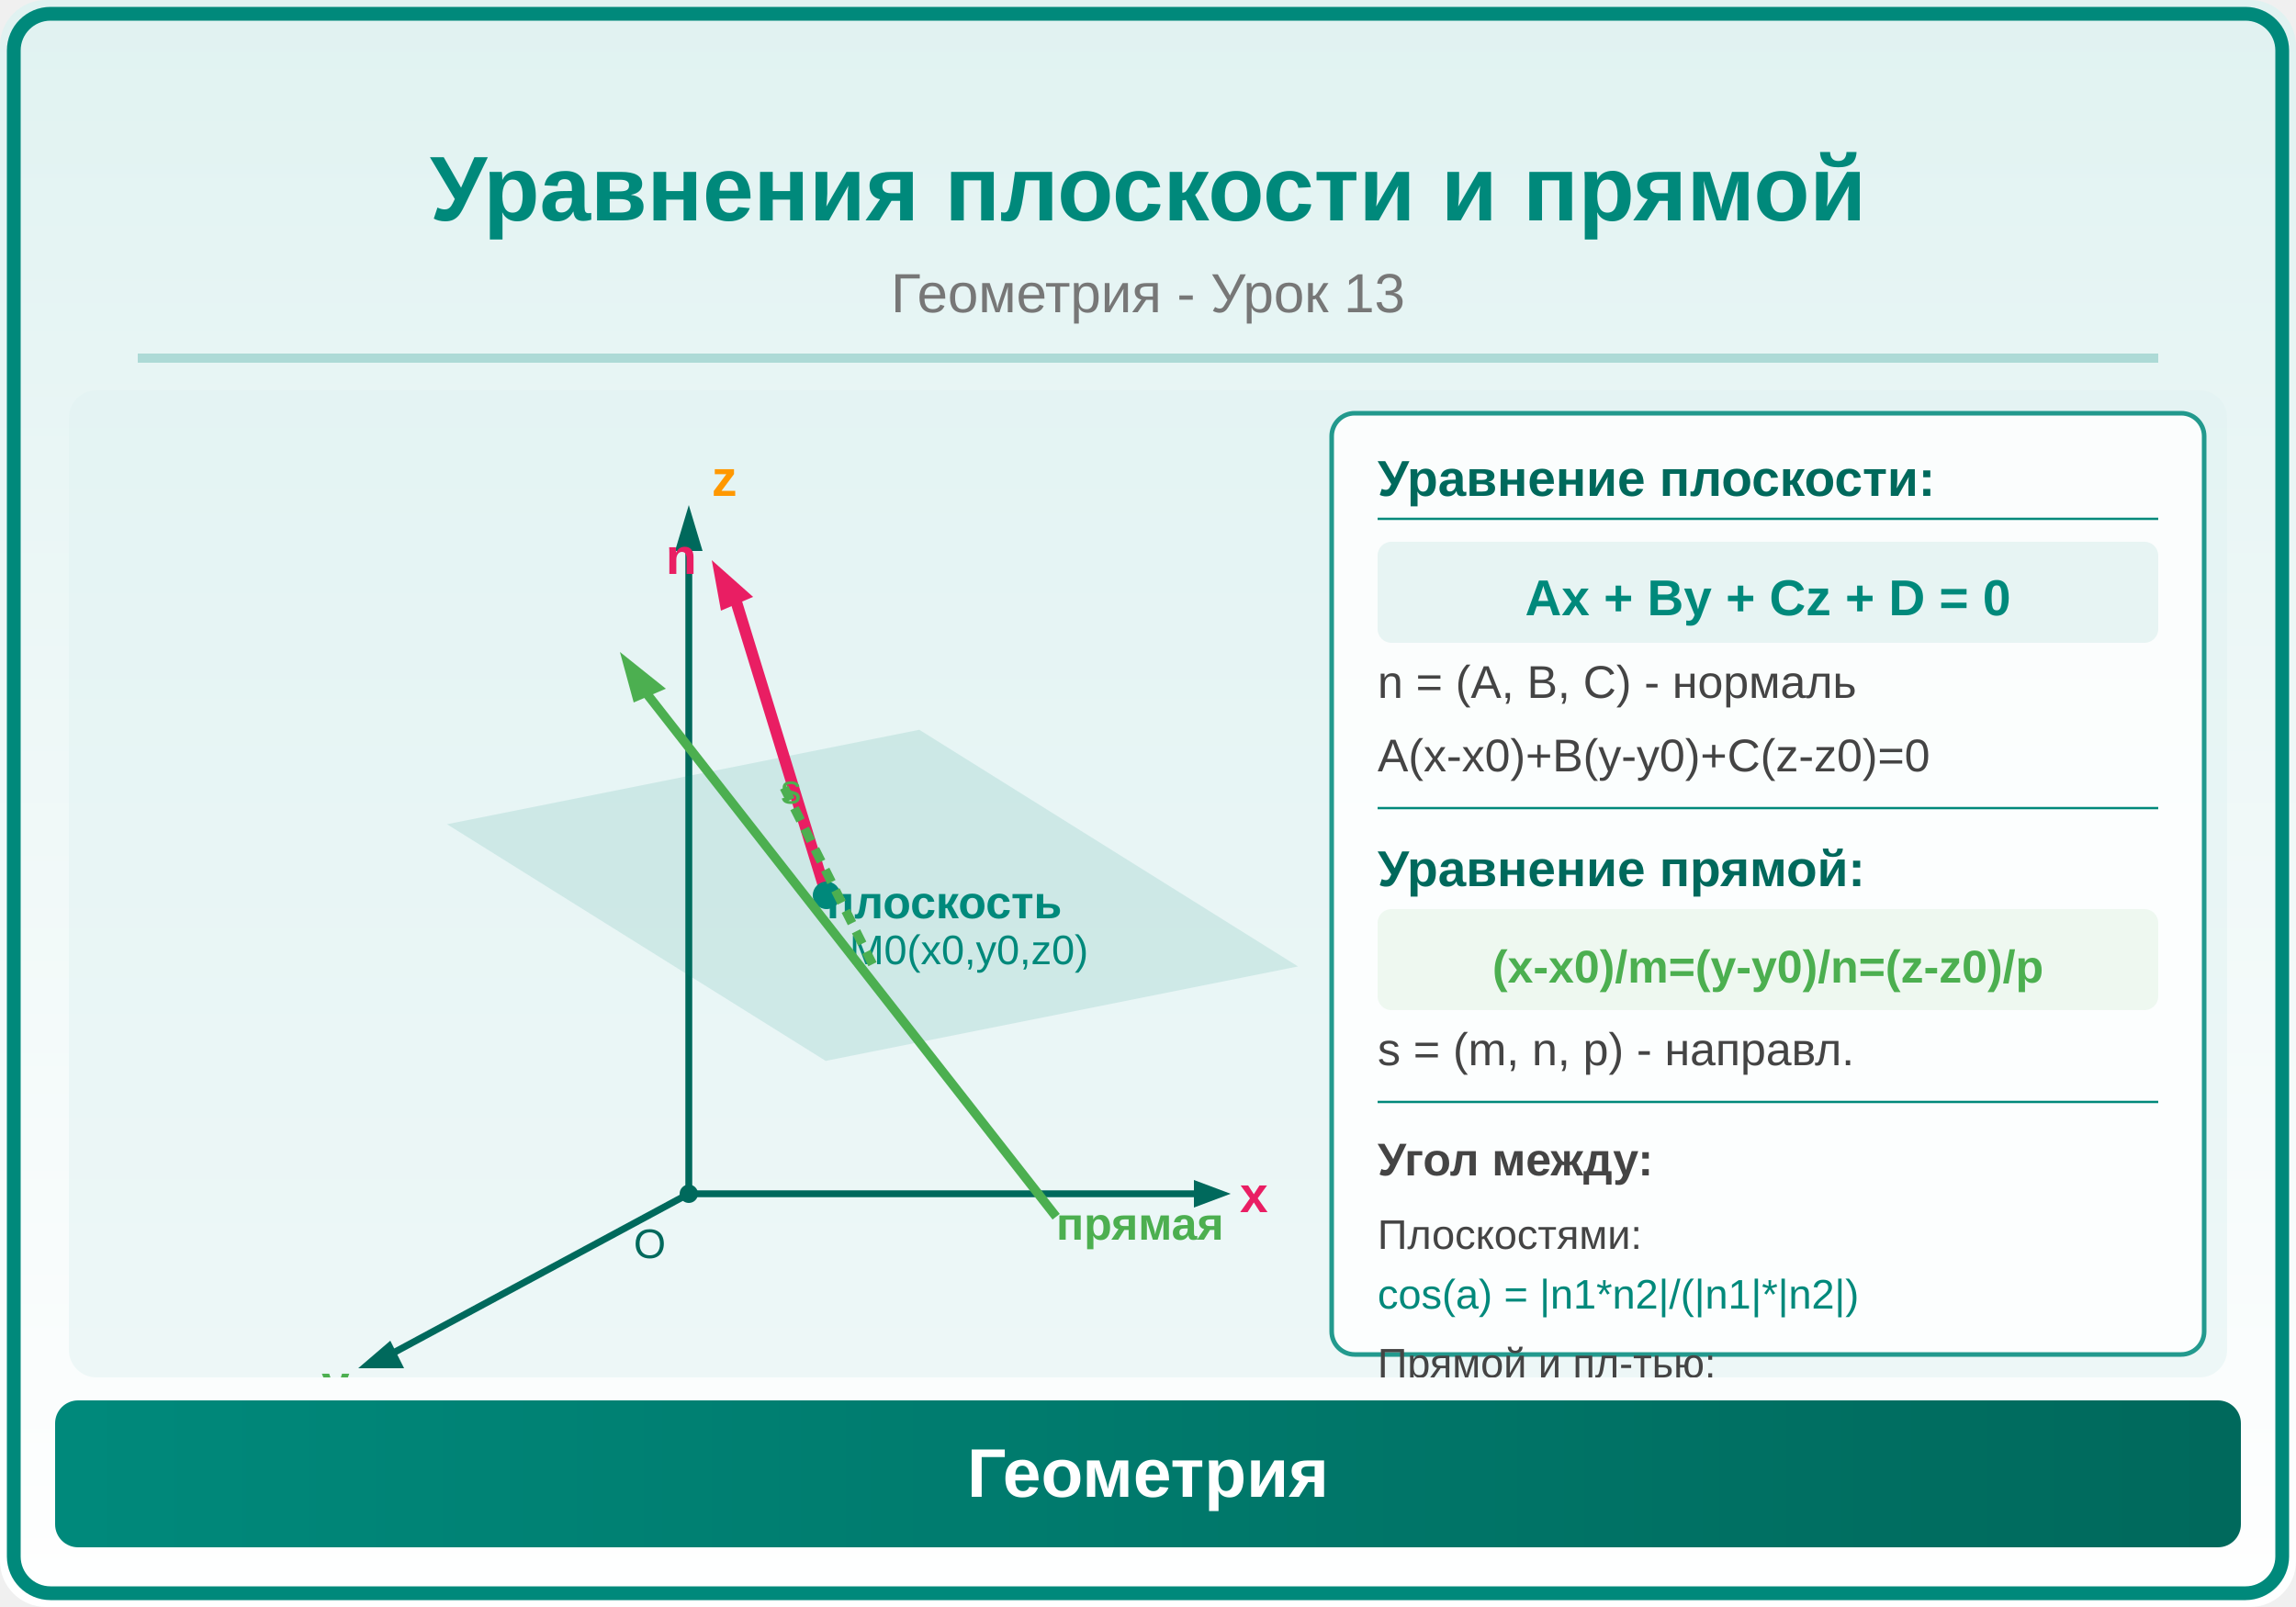
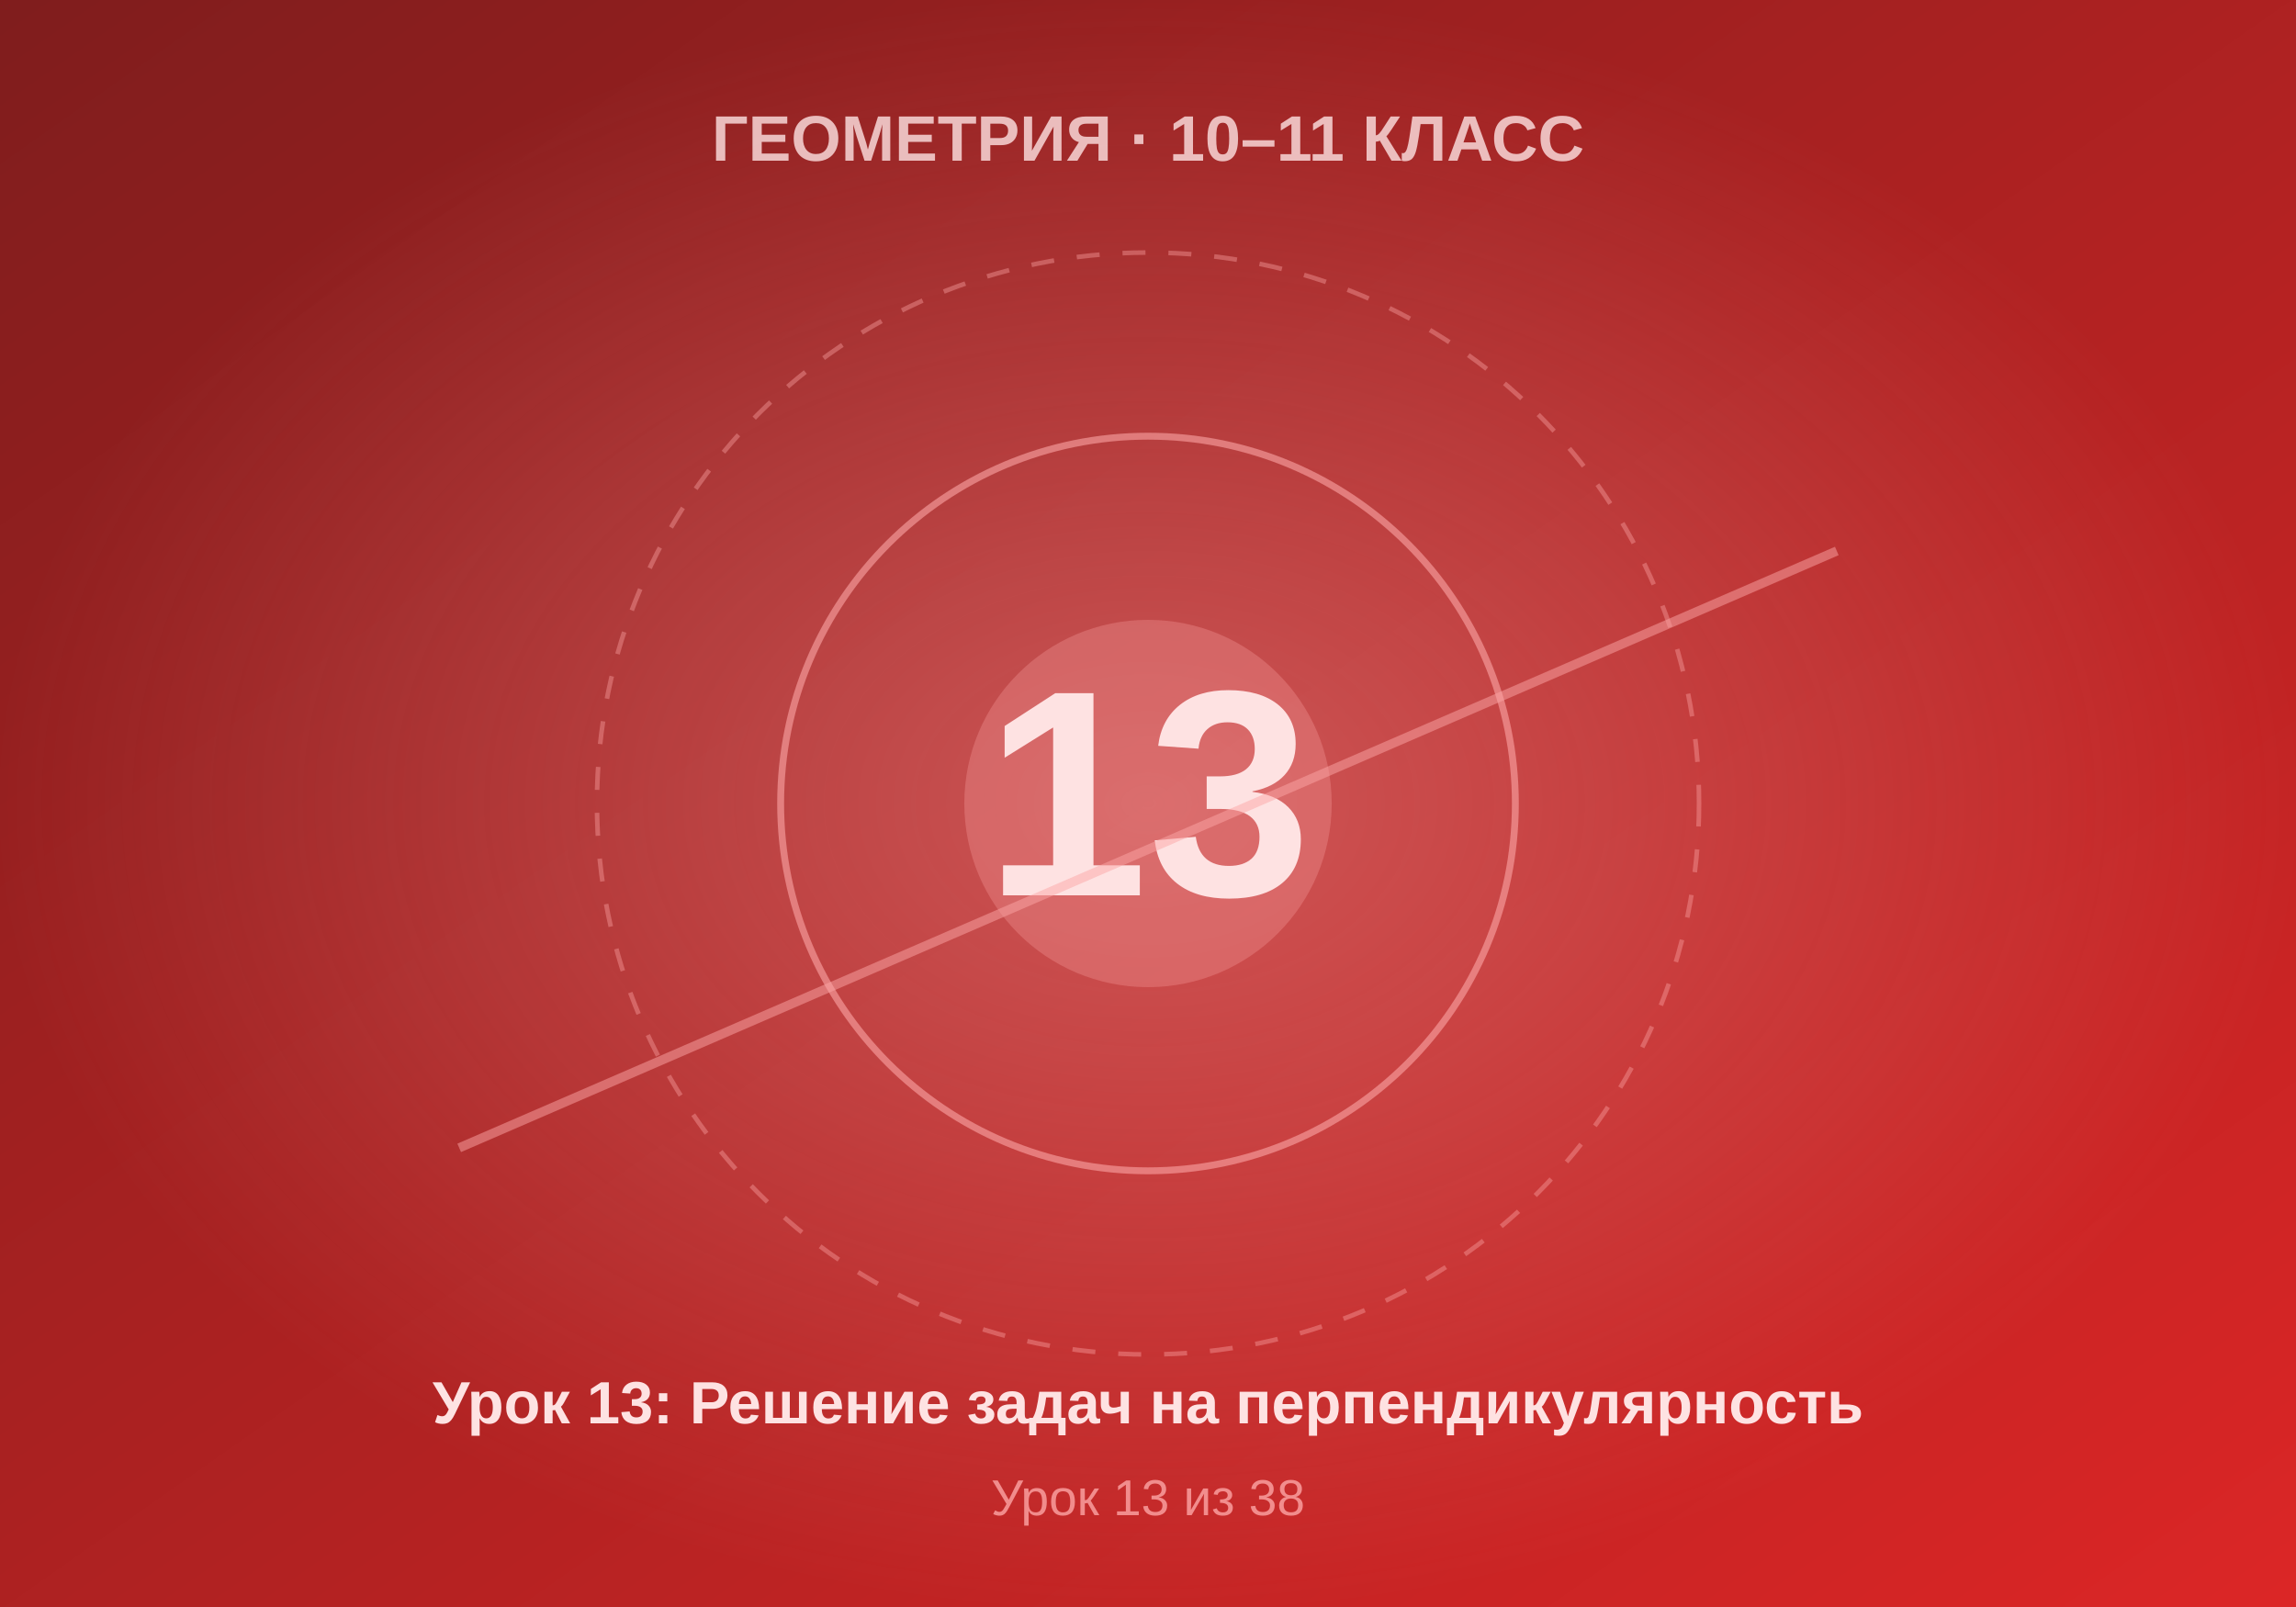
- <svg xmlns="http://www.w3.org/2000/svg" viewBox="0 0 500 350">
+ <svg xmlns="http://www.w3.org/2000/svg" viewBox="0 0 500 350" width="500" height="350">
  <defs>
-     <linearGradient id="bg" x1="0" y1="0" x2="0" y2="1">
-       <stop offset="0%" stop-color="#E0F2F1" />
-       <stop offset="100%" stop-color="#FFFFFF" />
+     <linearGradient id="bgGrad" x1="0%" y1="0%" x2="100%" y2="100%">
+       <stop offset="0%" style="stop-color:#7f1d1d" />
+       <stop offset="100%" style="stop-color:#dc2626" />
    </linearGradient>
-     <linearGradient id="panel" x1="0" y1="0" x2="1" y2="0">
-       <stop offset="0%" stop-color="#00897B" />
-       <stop offset="100%" stop-color="#00695C" />
-     </linearGradient>
+     <radialGradient id="centerGlow" cx="50%" cy="50%" r="50%">
+       <stop offset="0%" style="stop-color:#fca5a5;stop-opacity:0.4" />
+       <stop offset="100%" style="stop-color:#fca5a5;stop-opacity:0" />
+     </radialGradient>
  </defs>
-   <rect width="500" height="350" fill="url(#bg)" rx="10" />
-   <rect x="3" y="3" width="494" height="344" rx="8" fill="none" stroke="#00897B" stroke-width="3" />
-   <text x="250" y="48" font-family="Arial,sans-serif" font-size="20" font-weight="bold" fill="#00897B" text-anchor="middle">Уравнения плоскости и прямой</text>
-   <text x="250" y="68" font-family="Arial,sans-serif" font-size="12" fill="#777" text-anchor="middle">Геометрия - Урок 13</text>
-   <line x1="30" y1="78" x2="470" y2="78" stroke="#00897B" stroke-width="2" opacity="0.25" />
-   <clipPath id="ill">
-     <rect x="15" y="85" width="470" height="215" rx="6" />
-   </clipPath>
-   <g clip-path="url(#ill)">
-     <rect x="15" y="85" width="470" height="215" fill="#E0F2F1" opacity="0.5" />
-     <line x1="150" y1="260" x2="260" y2="260" stroke="#00695C" stroke-width="1.5" />
-     <polygon points="260,257 268,260 260,263" fill="#00695C" />
-     <text x="270" y="264" font-family="Arial,sans-serif" font-size="11" fill="#E91E63" font-weight="bold">x</text>
-     <line x1="150" y1="260" x2="85" y2="295" stroke="#00695C" stroke-width="1.5" />
-     <polygon points="85,292 78,298 88,298" fill="#00695C" />
-     <text x="70" y="305" font-family="Arial,sans-serif" font-size="11" fill="#4CAF50" font-weight="bold">y</text>
-     <line x1="150" y1="260" x2="150" y2="120" stroke="#00695C" stroke-width="1.5" />
-     <polygon points="147,120 150,110 153,120" fill="#00695C" />
-     <text x="155" y="108" font-family="Arial,sans-serif" font-size="11" fill="#FF9800" font-weight="bold">z</text>
-     <circle cx="150" cy="260" r="2" fill="#00695C" />
-     <text x="138" y="274" font-family="Arial,sans-serif" font-size="9" fill="#00695C">O</text>
-     <polygon points="100,180 200,160 280,210 180,230" fill="#00897B" opacity="0.12" stroke="#00897B" stroke-width="2" />
-     <text x="180" y="200" font-family="Arial,sans-serif" font-size="10" fill="#00897B" font-weight="bold">плоскость</text>
-     <line x1="180" y1="195" x2="160" y2="130" stroke="#E91E63" stroke-width="2.5" />
-     <polygon points="157,133 155,122 164,130" fill="#E91E63" />
-     <text x="145" y="125" font-family="Arial,sans-serif" font-size="11" fill="#E91E63" font-weight="bold">n</text>
-     <circle cx="180" cy="195" r="3" fill="#00897B" />
-     <text x="185" y="210" font-family="Arial,sans-serif" font-size="9" fill="#00897B">M0(x0,y0,z0)</text>
-     <line x1="230" y1="265" x2="140" y2="150" stroke="#4CAF50" stroke-width="2" />
-     <polygon points="138,153 135,142 145,150" fill="#4CAF50" />
-     <text x="230" y="270" font-family="Arial,sans-serif" font-size="10" fill="#4CAF50" font-weight="bold">прямая</text>
-     <line x1="190" y1="210" x2="170" y2="170" stroke="#4CAF50" stroke-width="2" stroke-dasharray="3,2" />
-     <text x="170" y="175" font-family="Arial,sans-serif" font-size="9" fill="#4CAF50">s</text>
-     <rect x="290" y="90" width="190" height="205" rx="5" fill="white" opacity="0.85" stroke="#00897B" stroke-width="1" />
-     <text x="300" y="108" font-family="Arial,sans-serif" font-size="11" fill="#00695C" font-weight="bold">Уравнение плоскости:</text>
-     <line x1="300" y1="113" x2="470" y2="113" stroke="#00897B" stroke-width="0.5" />
-     <rect x="300" y="118" width="170" height="22" rx="3" fill="#00897B" opacity="0.08" />
-     <text x="385" y="134" font-family="Arial,sans-serif" font-size="11" fill="#00897B" text-anchor="middle" font-weight="bold">Ax + By + Cz + D = 0</text>
-     <text x="300" y="152" font-family="Arial,sans-serif" font-size="10" fill="#444">n = (A, B, C) - нормаль</text>
-     <text x="300" y="168" font-family="Arial,sans-serif" font-size="10" fill="#444">A(x-x0)+B(y-y0)+C(z-z0)=0</text>
-     <line x1="300" y1="176" x2="470" y2="176" stroke="#00897B" stroke-width="0.5" />
-     <text x="300" y="193" font-family="Arial,sans-serif" font-size="11" fill="#00695C" font-weight="bold">Уравнение прямой:</text>
-     <rect x="300" y="198" width="170" height="22" rx="3" fill="#4CAF50" opacity="0.08" />
-     <text x="385" y="214" font-family="Arial,sans-serif" font-size="10" fill="#4CAF50" text-anchor="middle" font-weight="bold">(x-x0)/m=(y-y0)/n=(z-z0)/p</text>
-     <text x="300" y="232" font-family="Arial,sans-serif" font-size="10" fill="#444">s = (m, n, p) - направл.</text>
-     <line x1="300" y1="240" x2="470" y2="240" stroke="#00897B" stroke-width="0.5" />
-     <text x="300" y="256" font-family="Arial,sans-serif" font-size="10" fill="#444" font-weight="bold">Угол между:</text>
-     <text x="300" y="272" font-family="Arial,sans-serif" font-size="9" fill="#444">Плоскостями:</text>
-     <text x="300" y="285" font-family="Arial,sans-serif" font-size="9" fill="#00897B">cos(a) = |n1*n2|/(|n1|*|n2|)</text>
-     <text x="300" y="300" font-family="Arial,sans-serif" font-size="9" fill="#444">Прямой и пл-тью:</text>
-     <text x="300" y="312" font-family="Arial,sans-serif" font-size="9" fill="#00897B">sin(a) = |n*s|/(|n|*|s|)</text>
-   </g>
-   <rect x="12" y="305" width="476" height="32" rx="5" fill="url(#panel)" />
-   <text x="250" y="326" font-family="Arial,sans-serif" font-size="15" text-anchor="middle" fill="white" font-weight="bold">Геометрия</text>
+   <rect width="500" height="350" fill="url(#bgGrad)" />
+   <rect width="500" height="350" fill="url(#centerGlow)" />
+   <circle cx="250" cy="175" r="120" fill="none" stroke="#fca5a5" stroke-width="1" stroke-dasharray="5,5" opacity="0.4" />
+   <circle cx="250" cy="175" r="80" fill="none" stroke="#fca5a5" stroke-width="1.5" opacity="0.6" />
+   <circle cx="250" cy="175" r="40" fill="#fca5a5" opacity="0.3" />
+   <text x="250" y="195" font-family="Arial, sans-serif" font-size="64" font-weight="bold" fill="#fee2e2" text-anchor="middle">13</text>
+   <text x="250" y="35" font-family="Arial, sans-serif" font-size="14" font-weight="bold" fill="#fee2e2" text-anchor="middle" opacity="0.8">ГЕОМЕТРИЯ · 10–11 КЛАСС</text>
+   <text x="250" y="310" font-family="Arial, sans-serif" font-size="13" font-weight="bold" fill="#fee2e2" text-anchor="middle">Урок 13: Решение задач на перпендикулярность</text>
+   <text x="250" y="330" font-family="Arial, sans-serif" font-size="11" fill="#fca5a5" text-anchor="middle" opacity="0.8">Урок 13 из 38</text>
+   <line x1="100" y1="250" x2="400" y2="120" stroke="#fca5a5" stroke-width="2" opacity="0.5" />
</svg>
